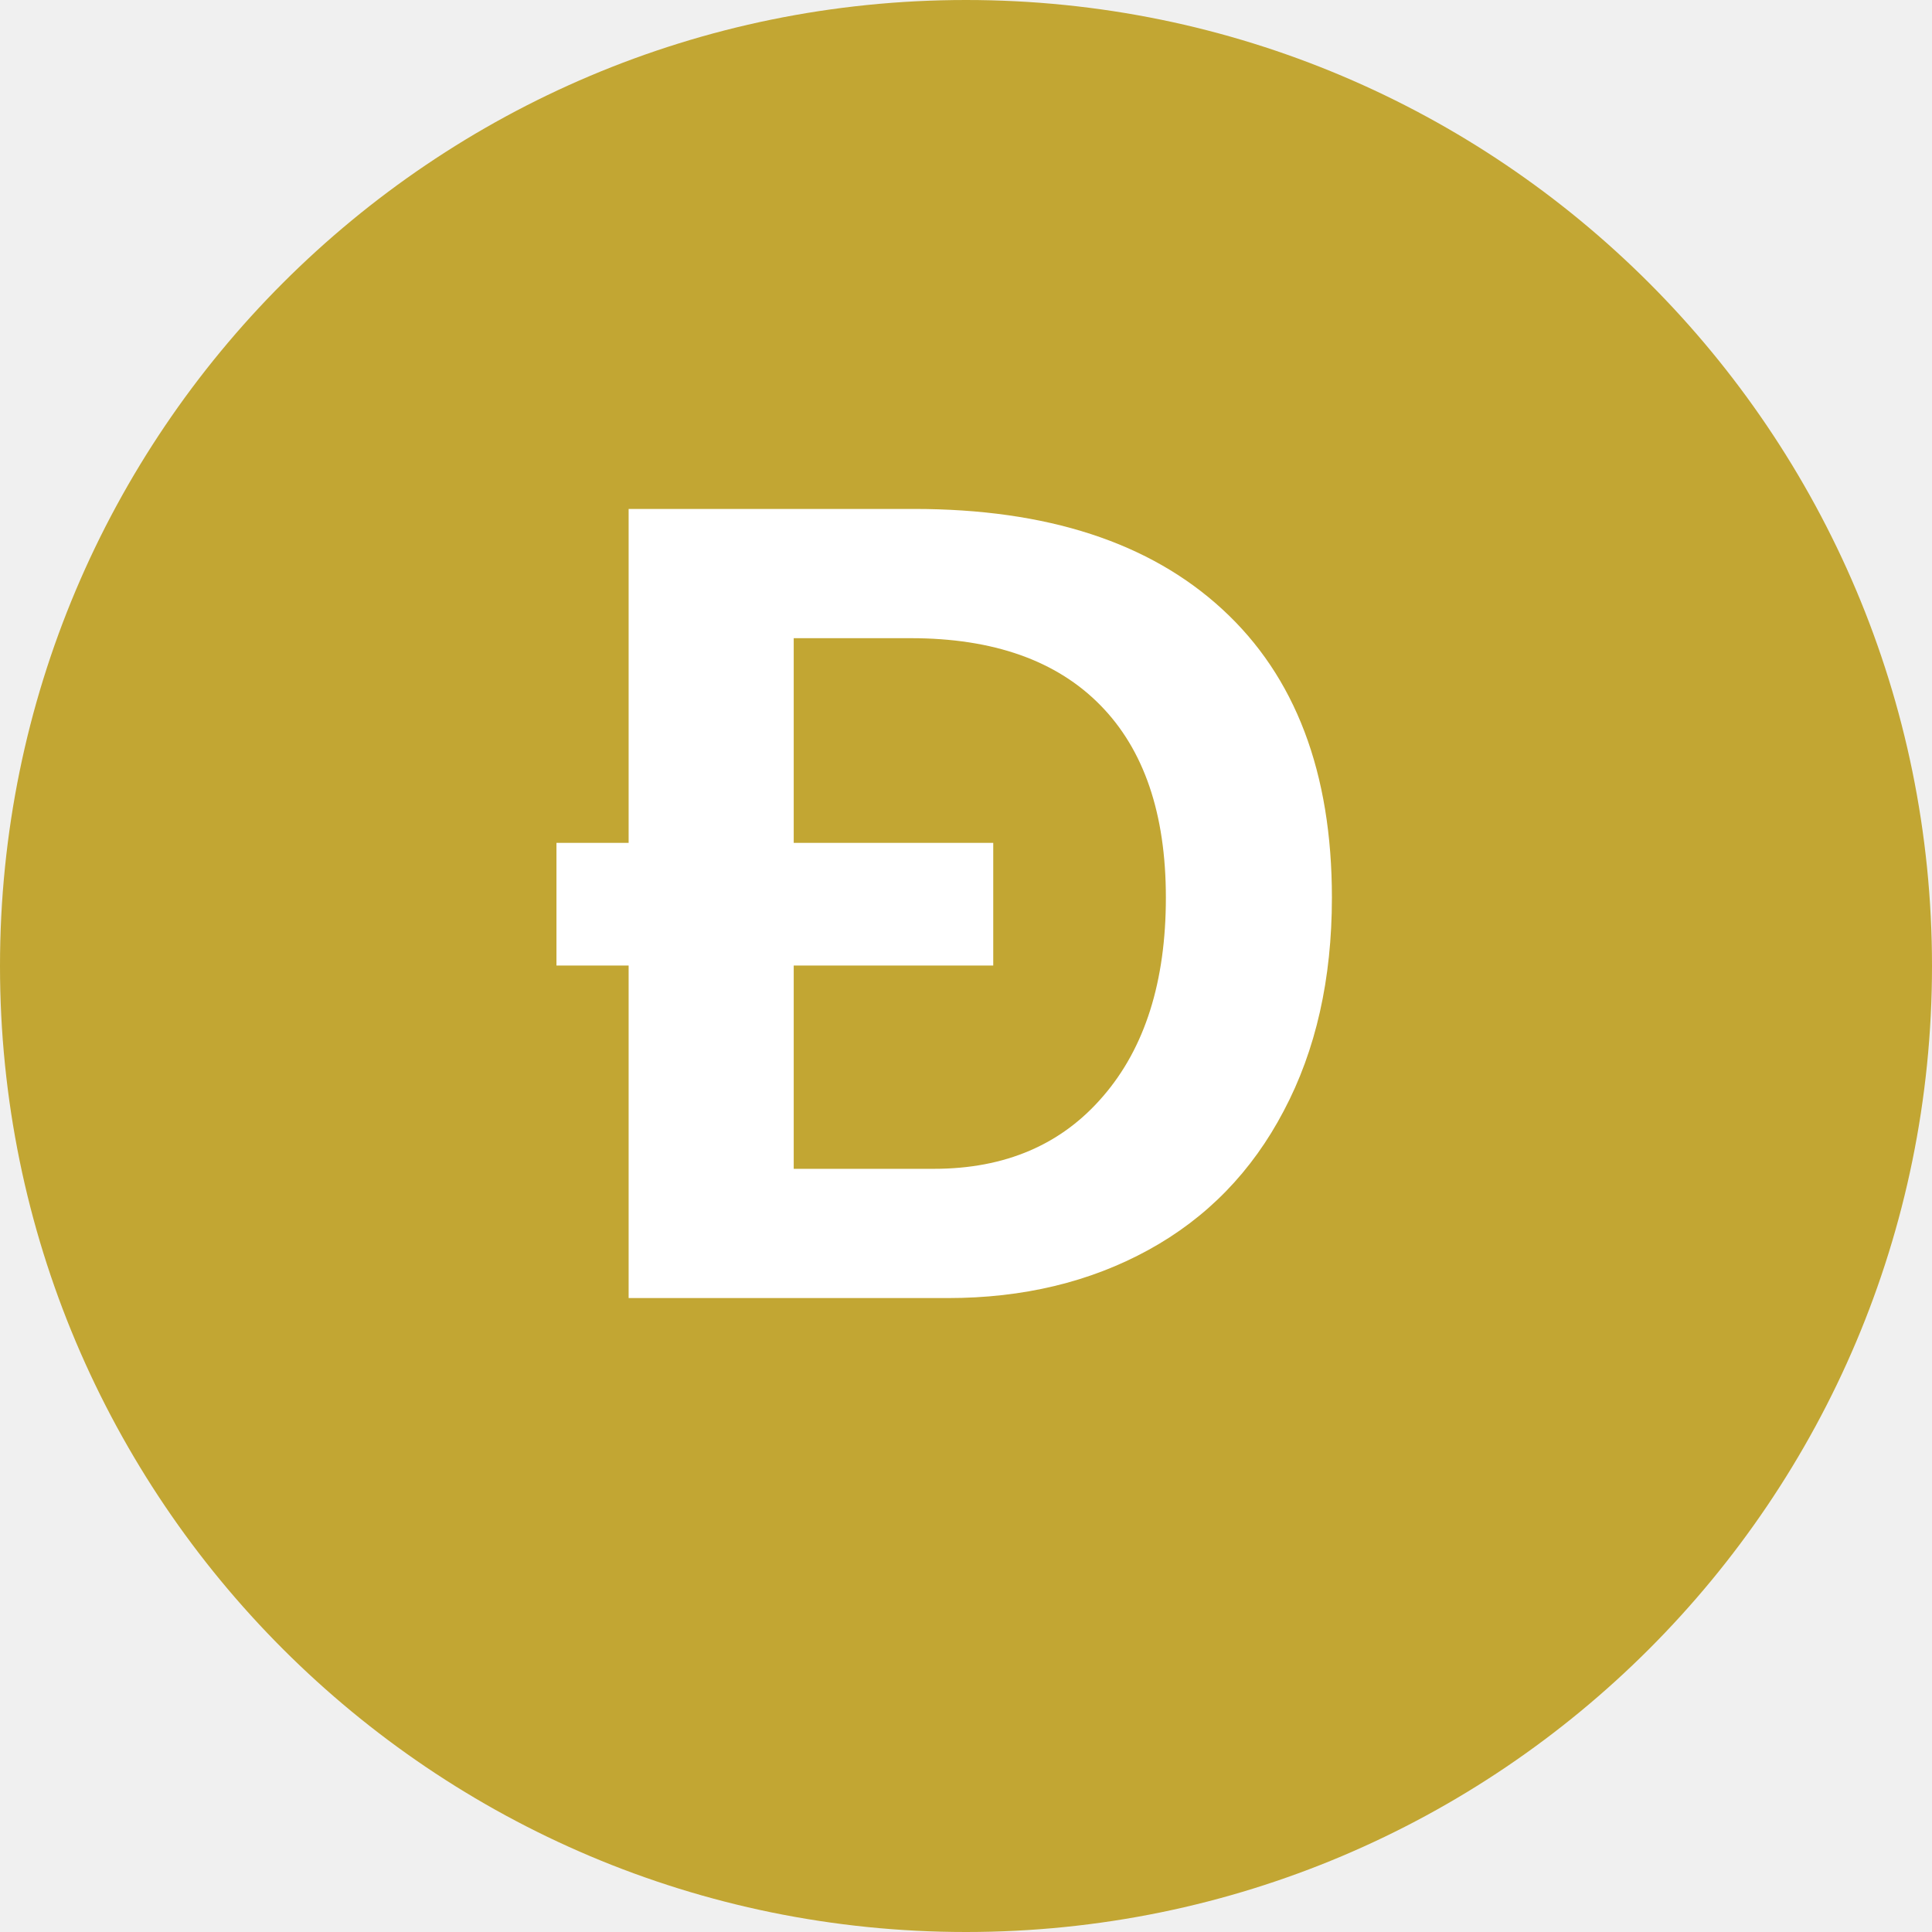
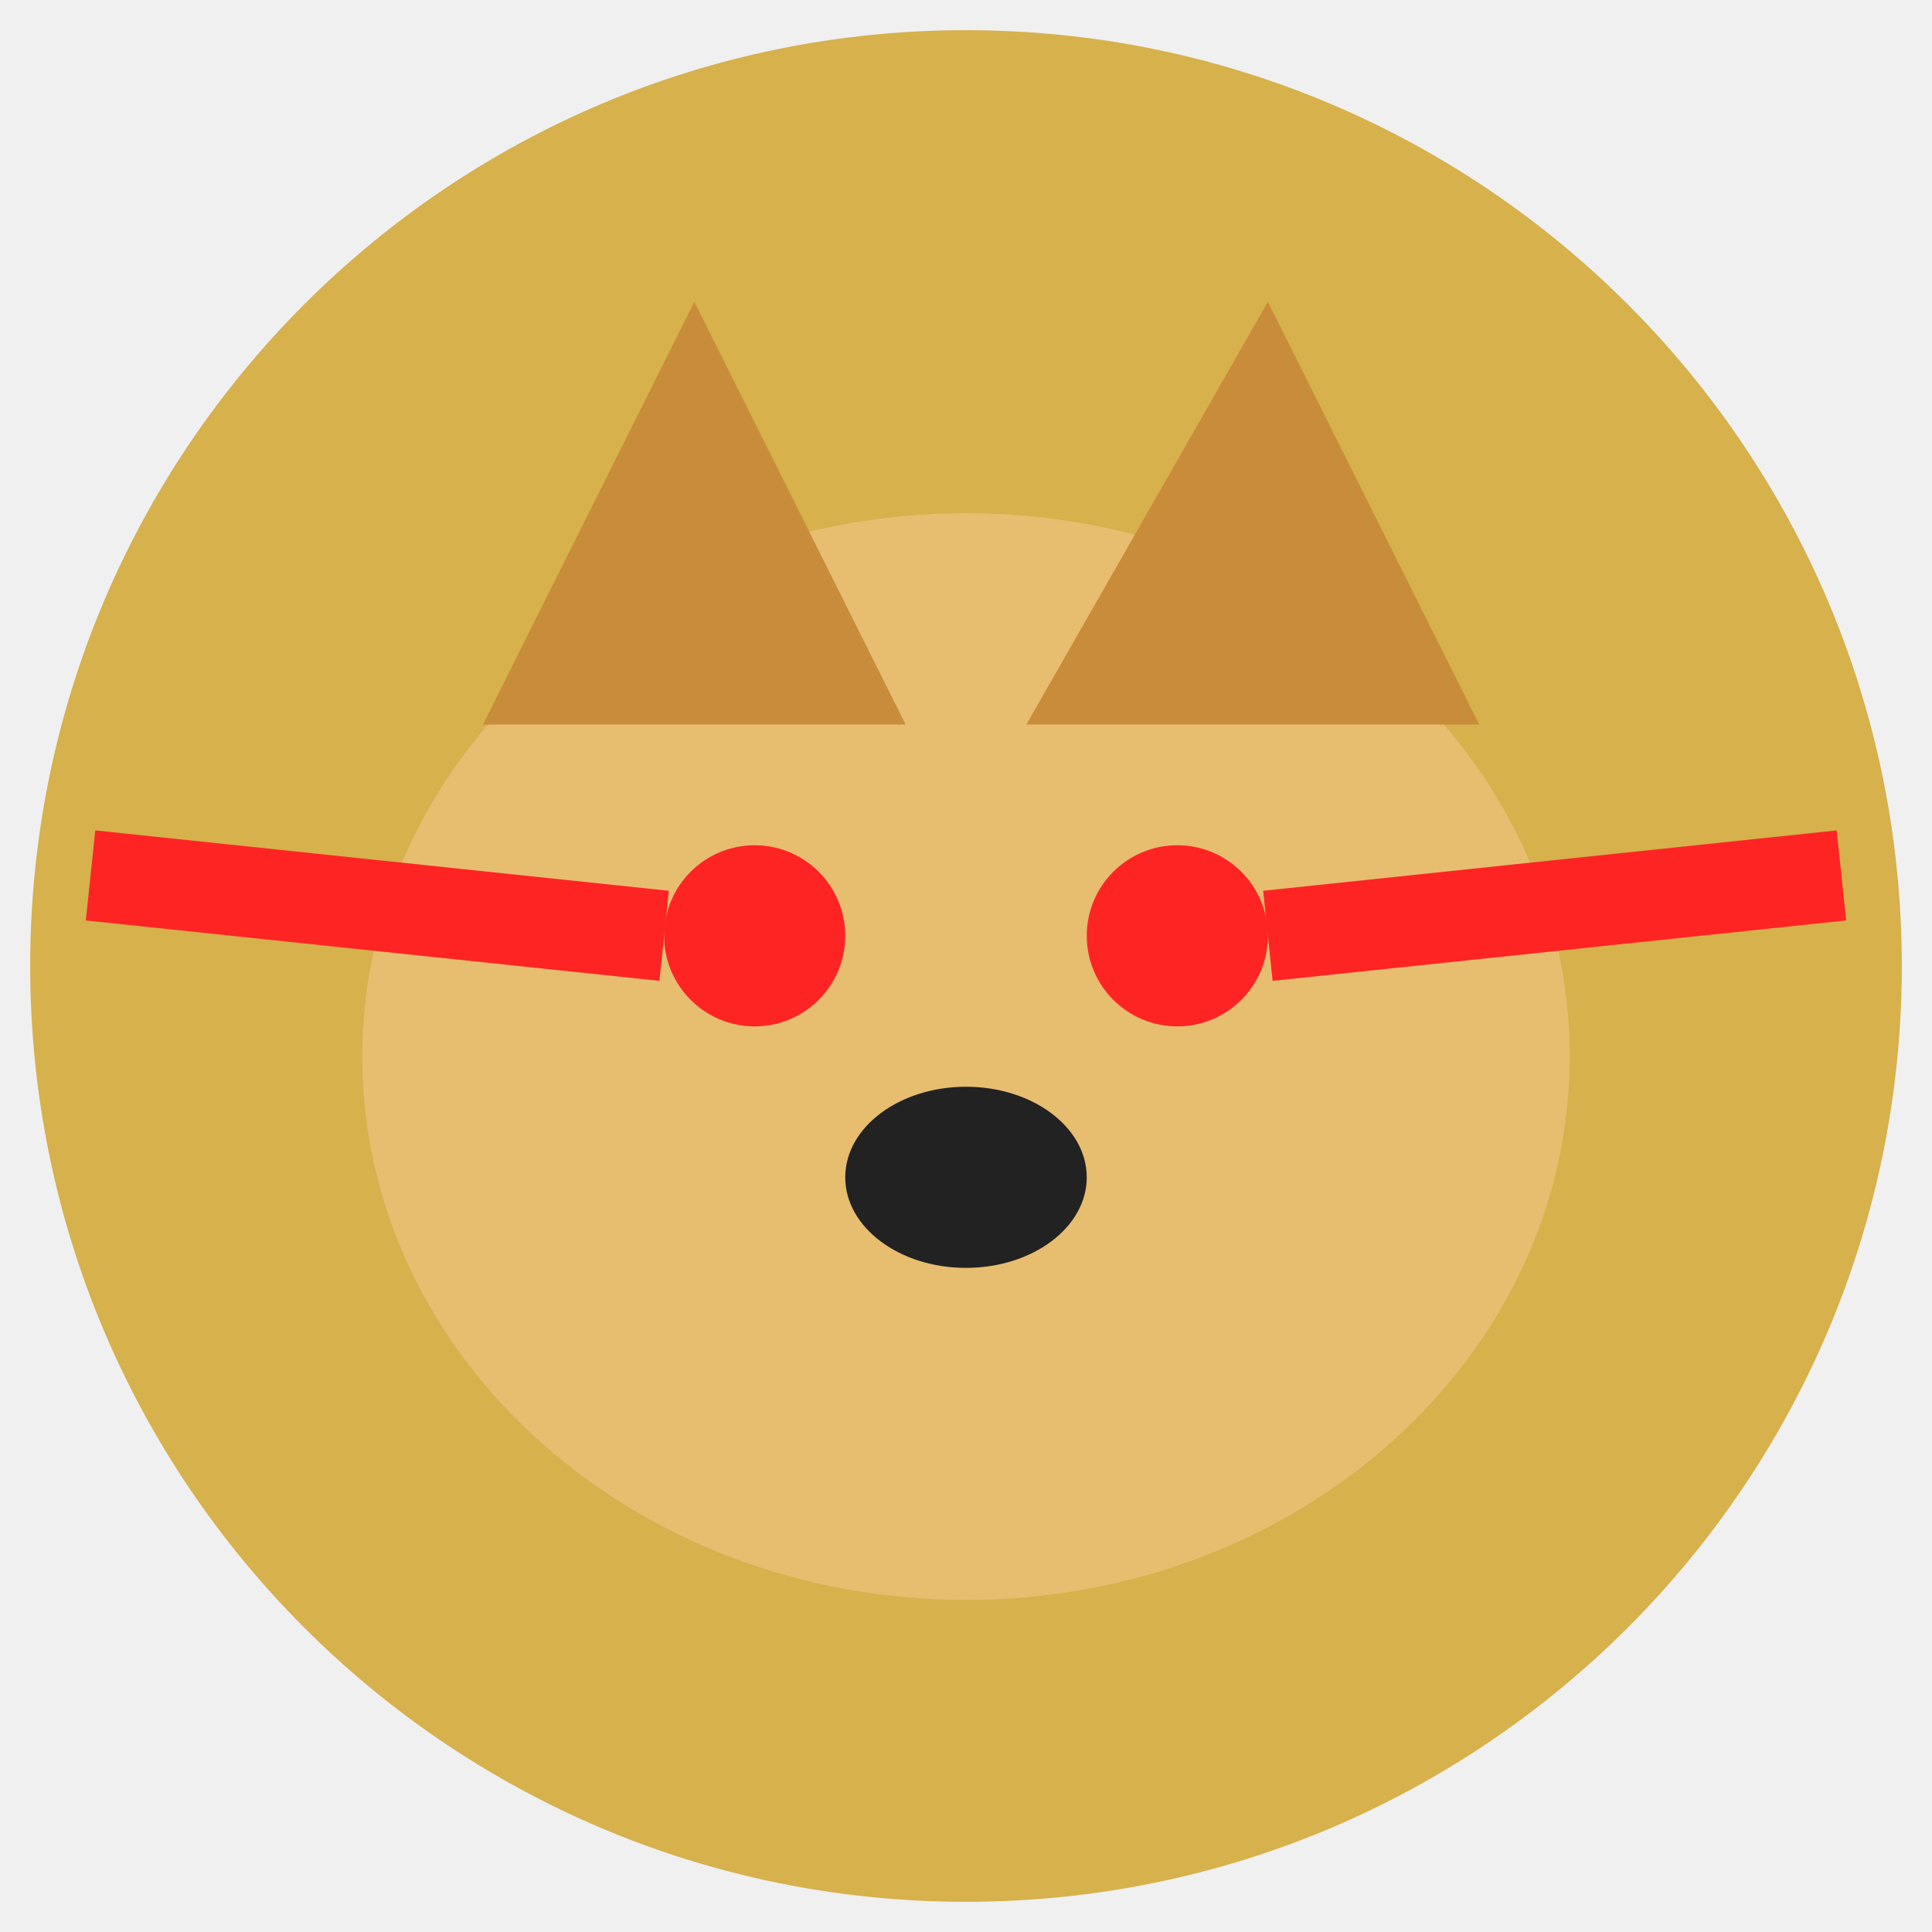
<svg xmlns="http://www.w3.org/2000/svg" viewBox="0 0 64 64">
-   <circle cx="32" cy="32" r="32" fill="#C2A633" />
-   <text x="32" y="43" text-anchor="middle" font-family="Arial" font-size="38" font-weight="700" fill="white">Ð</text>
+   <circle cx="32" cy="32" r="31" fill="#D6B14C" />
+   <ellipse cx="32" cy="35" rx="20" ry="18" fill="#E7BD70" />
+   <path d="M16 24 23 10l7 14M34 24l8-14 7 14" fill="#C98C3A" />
+   <circle cx="25" cy="31" r="3" fill="#ff2424" />
+   <circle cx="39" cy="31" r="3" fill="#ff2424" />
+   <path d="M3 29l19 2M42 31l19-2" stroke="#ff2424" stroke-width="3" />
+   <ellipse cx="32" cy="39" rx="4" ry="3" fill="#222" />
</svg>
